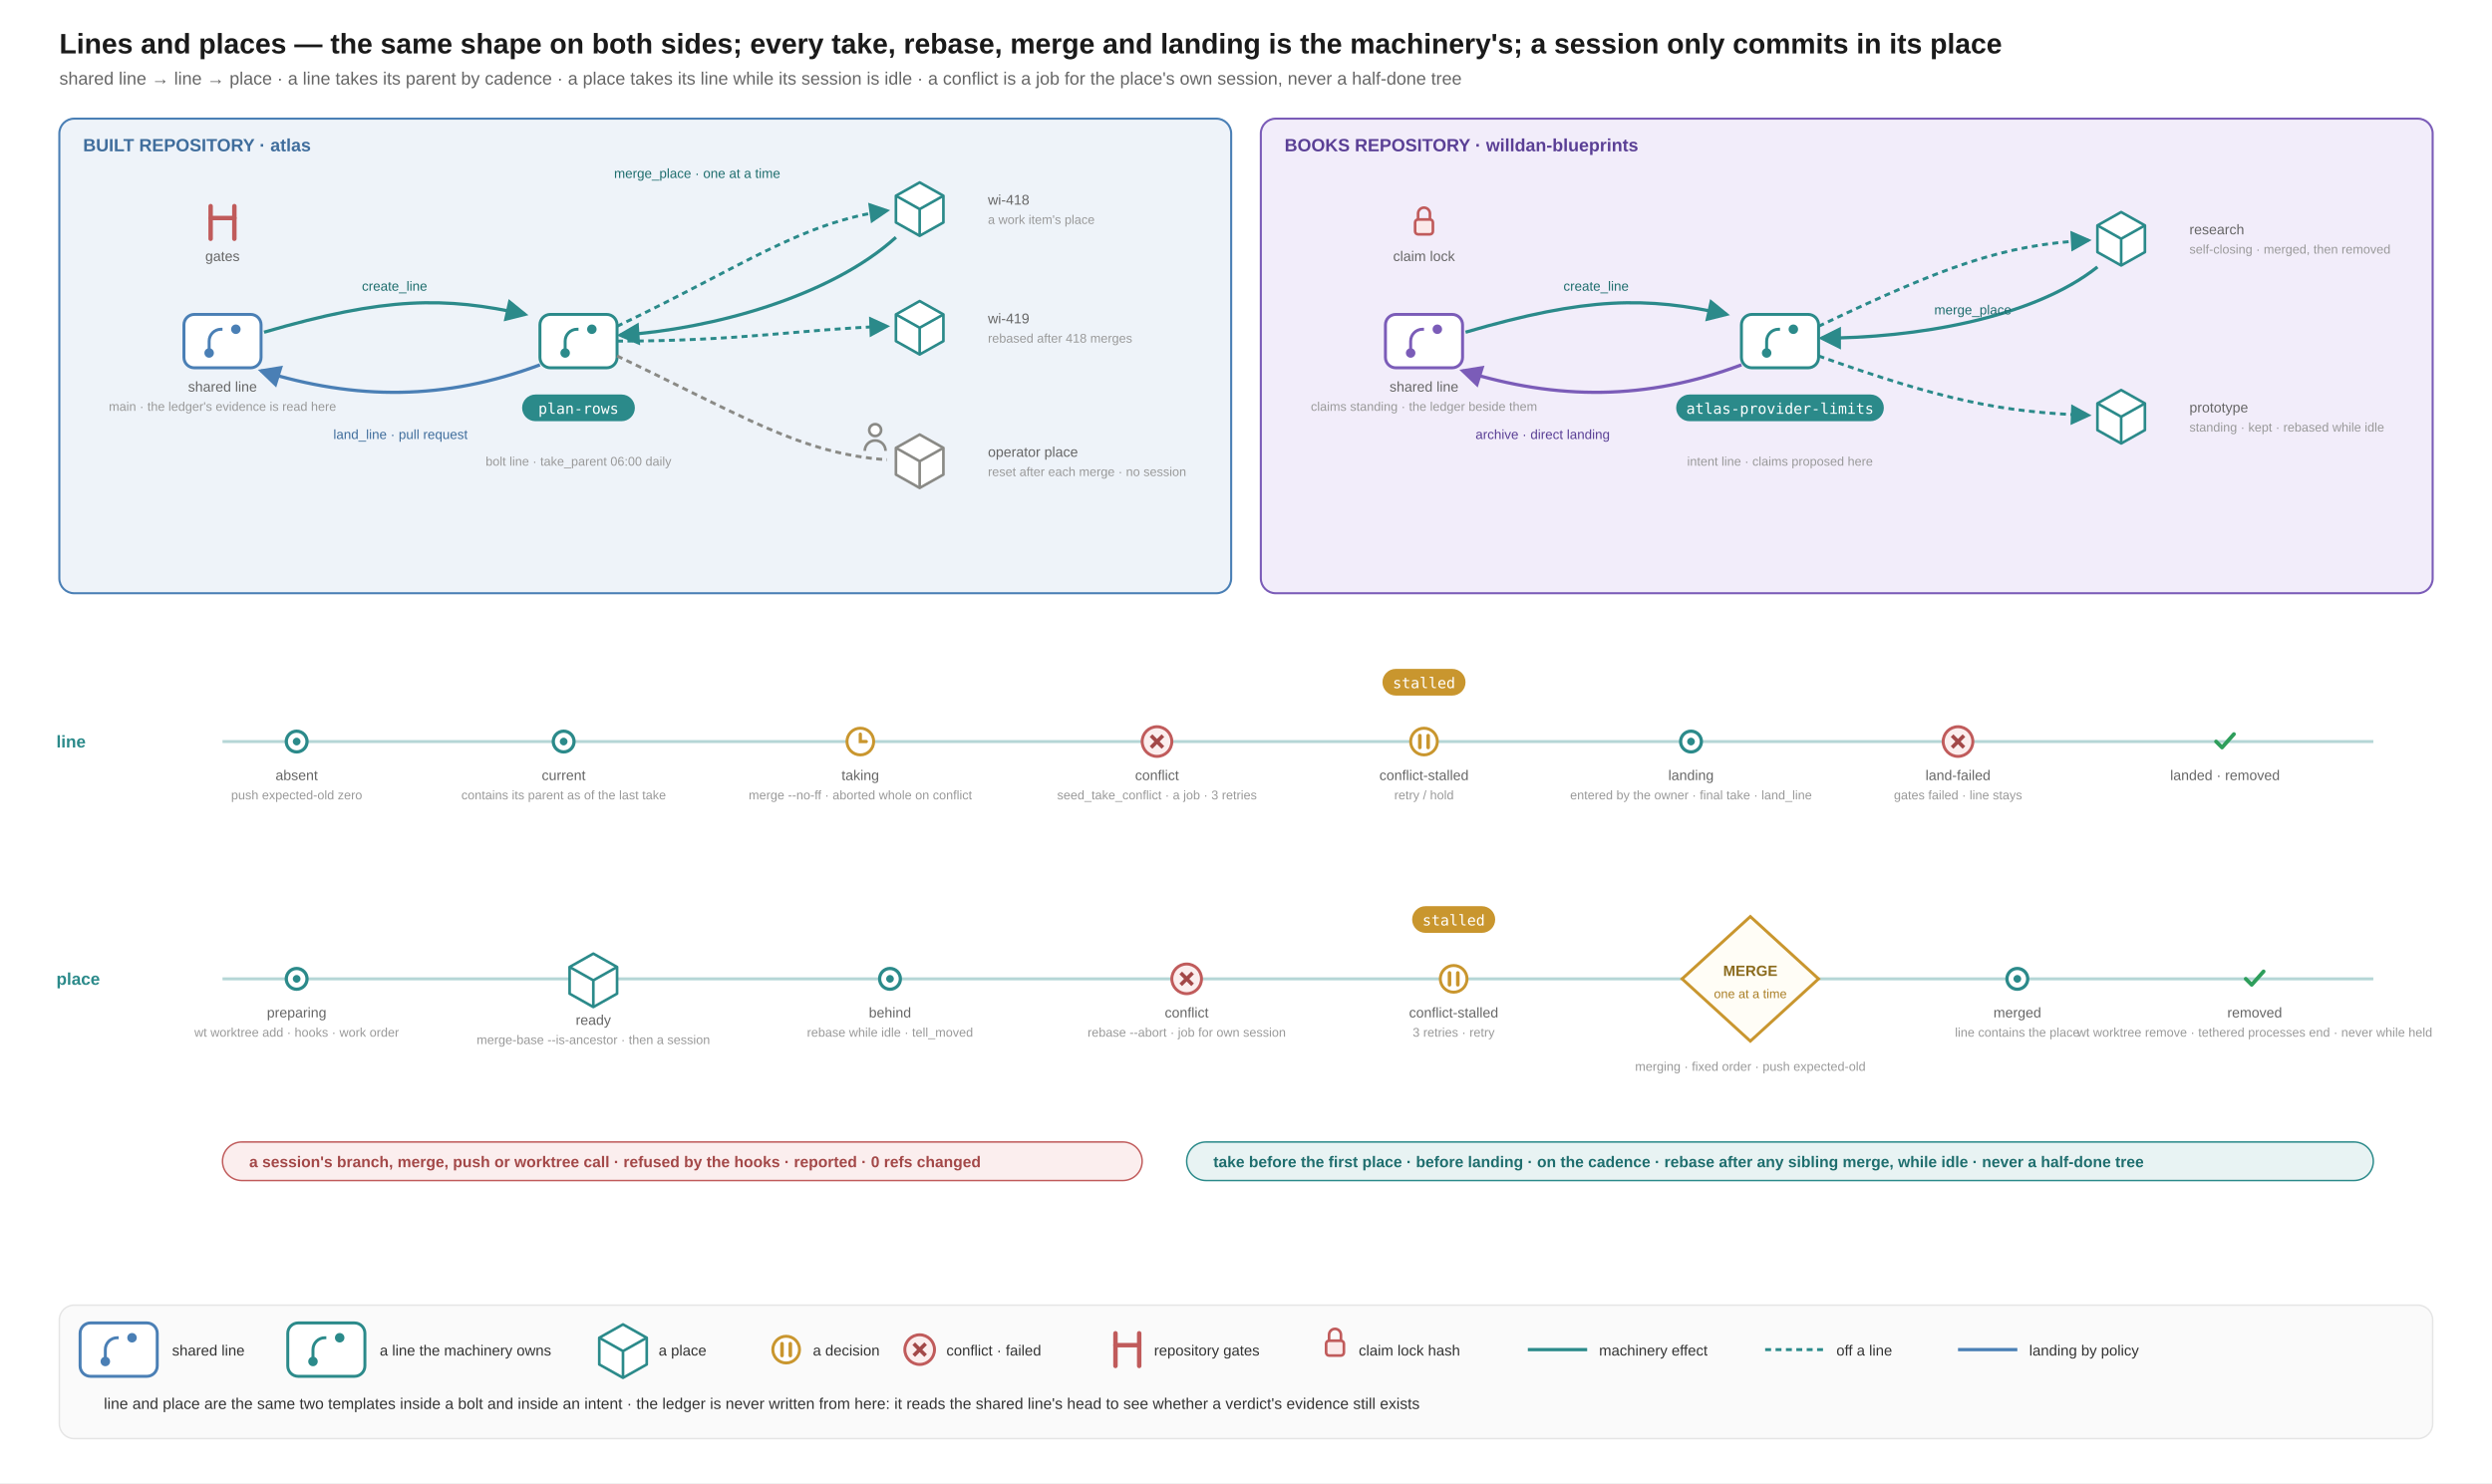
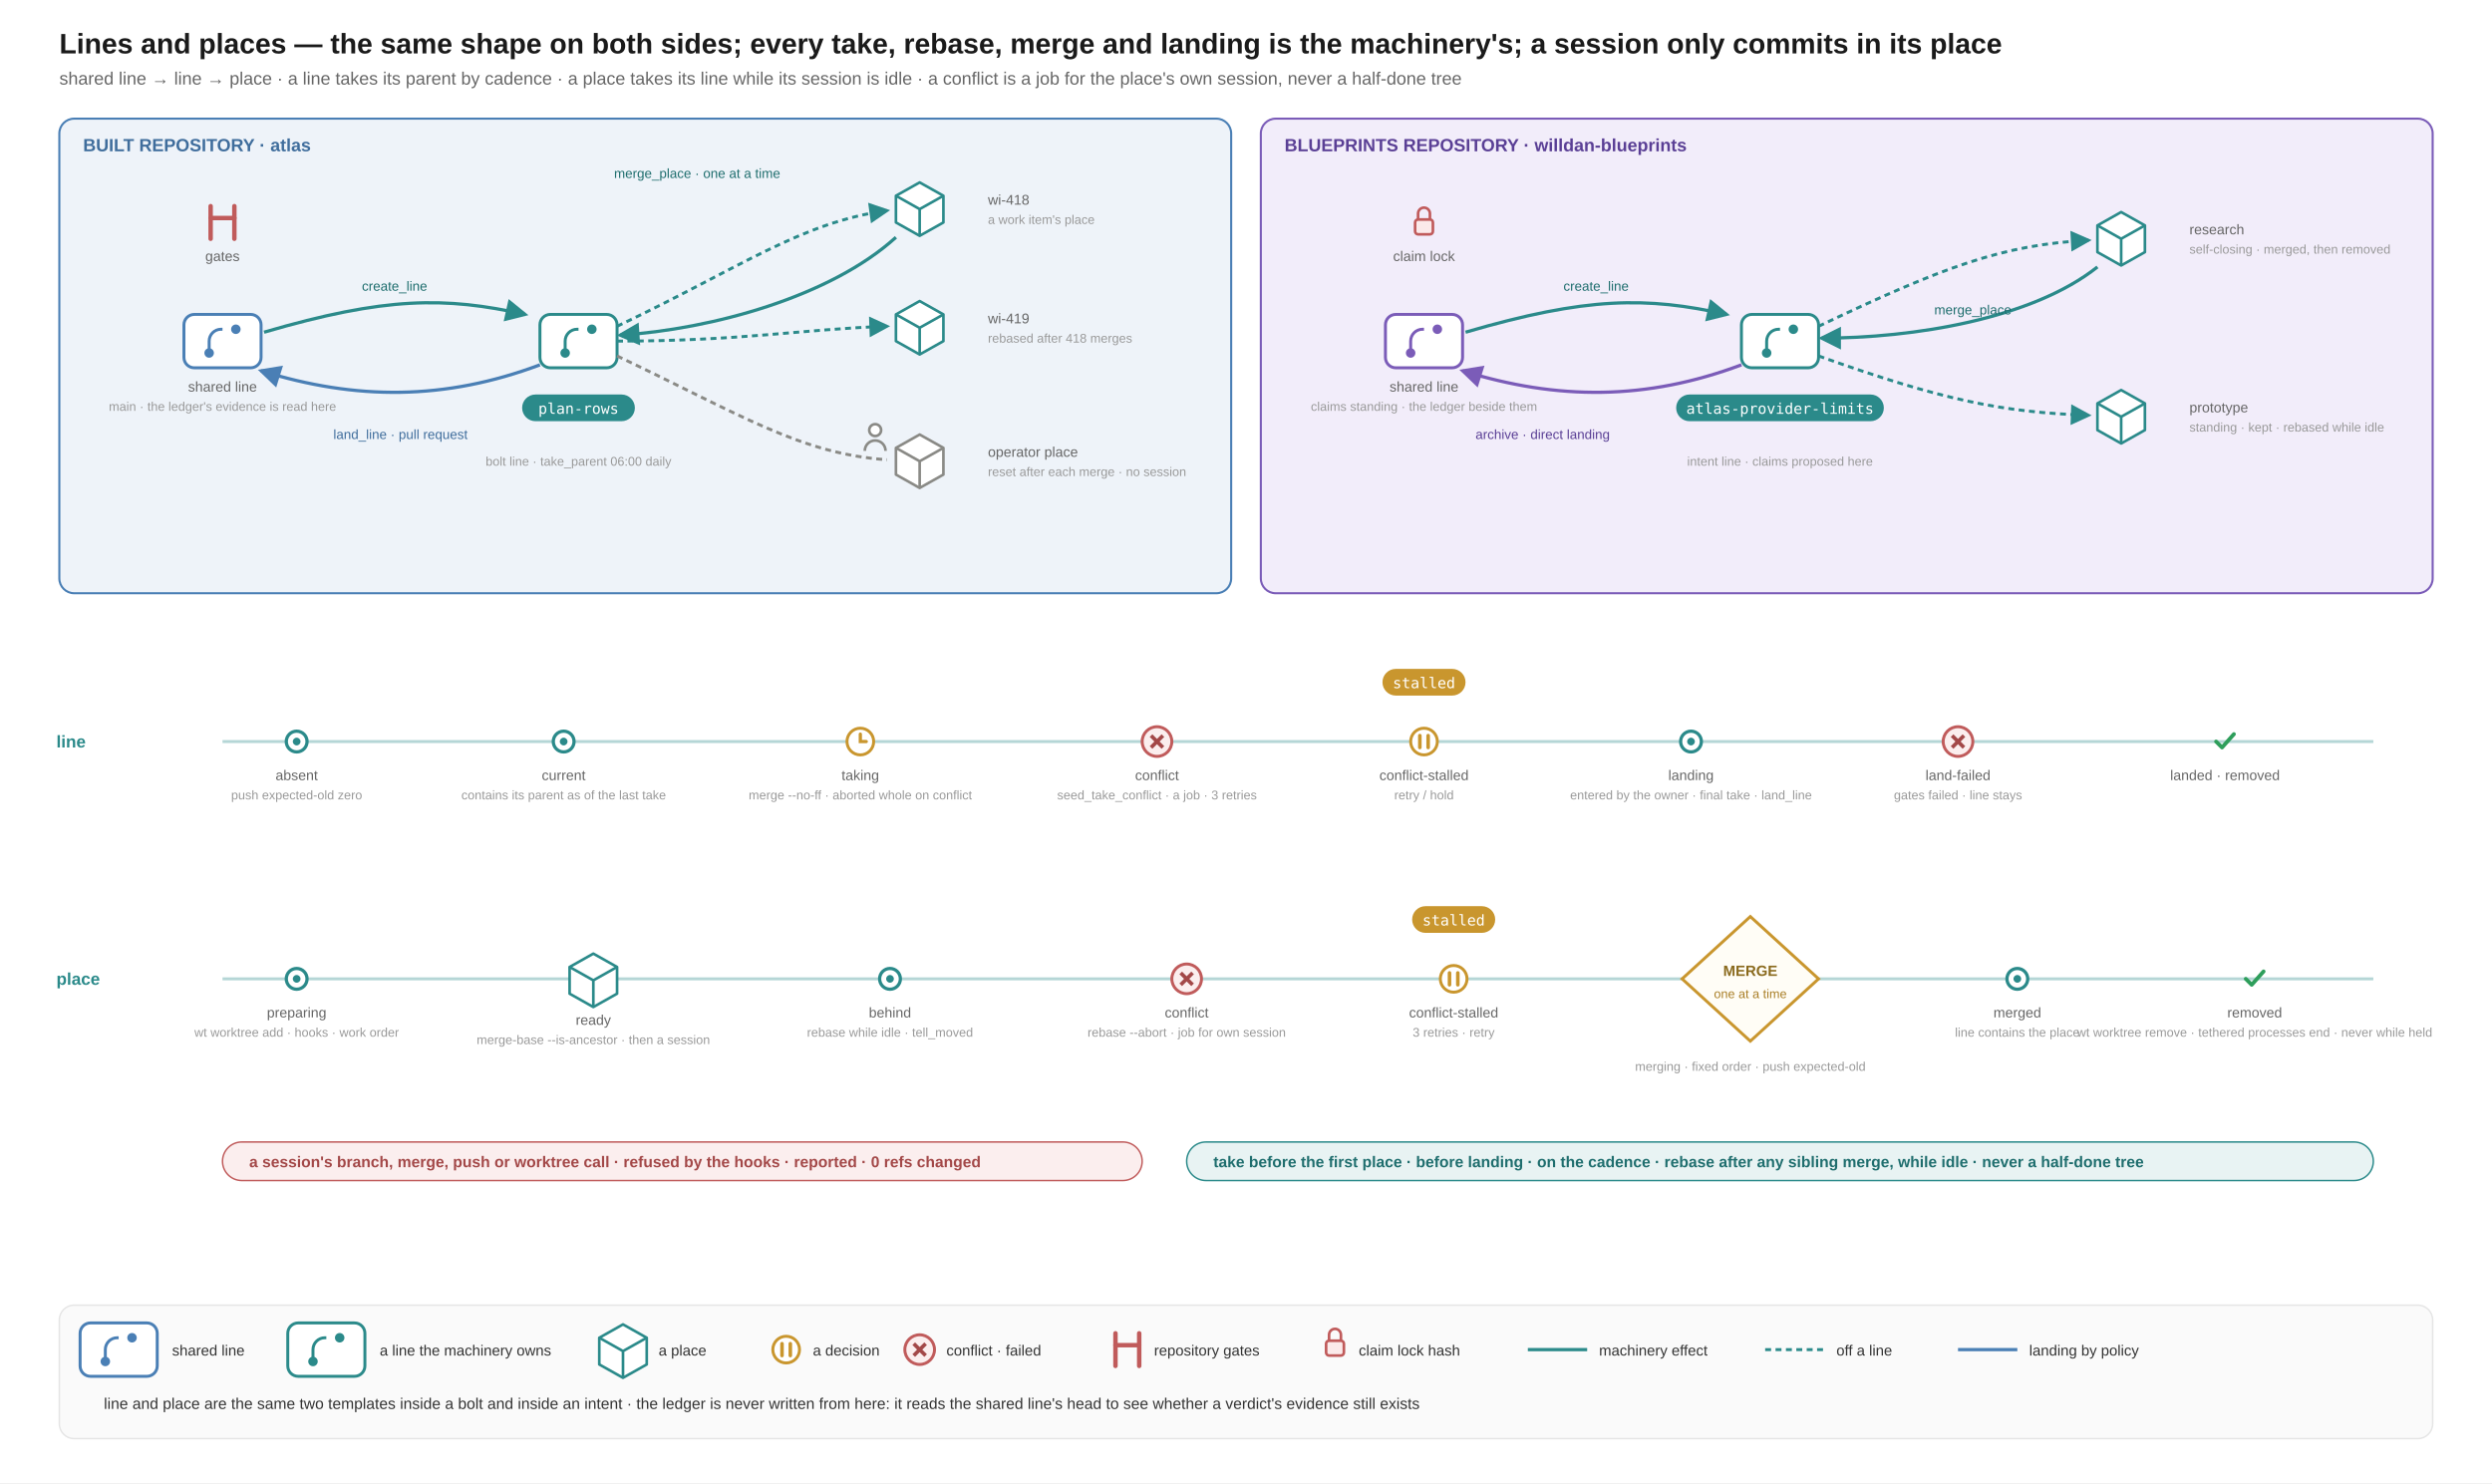
<svg xmlns="http://www.w3.org/2000/svg" viewBox="0 0 1680 1000" font-family="-apple-system, 'Helvetica Neue', Arial, sans-serif">
  <defs>
    <marker id="mB" viewBox="0 0 10 10" refX="8.5" refY="5" markerWidth="7" markerHeight="7" orient="auto-start-reverse">
      <path d="M0 0L10 5L0 10z" fill="#4a7fb5" />
    </marker>
    <marker id="mP" viewBox="0 0 10 10" refX="8.5" refY="5" markerWidth="7" markerHeight="7" orient="auto-start-reverse">
      <path d="M0 0L10 5L0 10z" fill="#7b5cb8" />
    </marker>
    <marker id="mT" viewBox="0 0 10 10" refX="8.5" refY="5" markerWidth="7" markerHeight="7" orient="auto-start-reverse">
      <path d="M0 0L10 5L0 10z" fill="#2b8a8a" />
    </marker>
    <marker id="mR" viewBox="0 0 10 10" refX="8.5" refY="5" markerWidth="7" markerHeight="7" orient="auto-start-reverse">
      <path d="M0 0L10 5L0 10z" fill="#c05b5b" />
    </marker>
    <g id="repo">
      <rect x="-26" y="-18" width="52" height="36" rx="7" fill="#fff" stroke="currentColor" stroke-width="2" />
      <circle cx="-9" cy="8" r="3.2" fill="currentColor" />
      <circle cx="9" cy="-8" r="3.2" fill="currentColor" />
      <path d="M -9 8 v-8 a 8 8 0 0 1 8 -8 h 1" fill="none" stroke="currentColor" stroke-width="2" />
    </g>
    <g id="cube" stroke="currentColor" stroke-width="1.8" stroke-linejoin="round">
      <path d="M -16 -8 L 0 -17 L 16 -8 L 16 10 L 0 19 L -16 10 Z" fill="#fff" />
      <path d="M -16 -8 L 0 1 L 16 -8 M 0 1 L 0 19" fill="none" />
    </g>
    <g id="pause">
      <circle r="9" fill="#fff" stroke="#c9962e" stroke-width="2" />
      <line x1="-2.8" y1="-4" x2="-2.8" y2="4" stroke="#c9962e" stroke-width="2.4" stroke-linecap="round" />
      <line x1="2.8" y1="-4" x2="2.8" y2="4" stroke="#c9962e" stroke-width="2.4" stroke-linecap="round" />
    </g>
    <g id="gate" stroke="#c05b5b" stroke-width="3" stroke-linecap="round">
      <line x1="-8" y1="-11" x2="-8" y2="11" />
      <line x1="8" y1="-11" x2="8" y2="11" />
      <line x1="-8" y1="-3" x2="8" y2="-3" />
    </g>
    <g id="check" fill="none" stroke="#2e9e5b" stroke-width="2.6" stroke-linecap="round" stroke-linejoin="round">
      <path d="M -6 0 L -2 4 L 6 -5" />
    </g>
    <g id="marker">
      <circle r="7" fill="#fff" stroke="currentColor" stroke-width="2.2" />
      <circle r="2.6" fill="currentColor" />
    </g>
    <g id="cross">
      <circle r="10" fill="#fbeeee" stroke="#c05b5b" stroke-width="2" />
      <path d="M -4 -4 l 8 8 M 4 -4 l -8 8" fill="none" stroke="#a34848" stroke-width="2.5" />
    </g>
    <g id="clock">
      <circle r="9" fill="#fff" stroke="#c9962e" stroke-width="2" />
      <path d="M 0 -5 V 0 H 4" fill="none" stroke="#c9962e" stroke-width="2.2" stroke-linecap="round" />
    </g>
    <g id="person">
      <circle cy="-6" r="4" fill="#fff" stroke="currentColor" stroke-width="1.8" />
      <path d="M -7 8 a 7 7 0 0 1 14 0" fill="none" stroke="currentColor" stroke-width="1.8" />
    </g>
    <g id="lock" stroke="#c05b5b" stroke-width="1.8" fill="none">
      <rect x="-6" y="-2" width="12" height="10" rx="2" fill="#fbeaea" />
      <path d="M -4 -2 v-4 a 4 4 0 0 1 8 0 v4" />
    </g>
  </defs>
  <rect width="1680" height="1000" fill="#fff" />
  <text x="40" y="36" font-size="19" font-weight="700" fill="#1a1a1a">Lines and places — the same shape on both sides; every take, rebase, merge and landing is the machinery's; a session only commits in its place</text>
  <text x="40" y="57" font-size="12" fill="#666">shared line → line → place · a line takes its parent by cadence · a place takes its line while its session is idle · a conflict is a job for the place's own session, never a half-done tree</text>
  <rect x="40" y="80" width="790" height="320" rx="10" fill="#eef3f9" stroke="#4a7fb5" stroke-width="1.4" />
  <text x="56" y="102" font-size="12" font-weight="700" fill="#3f6d9c">BUILT REPOSITORY · atlas</text>
  <use href="#repo" x="150" y="230" color="#4a7fb5" />
  <text x="150" y="264" font-size="9.5" fill="#666" text-anchor="middle">shared line</text>
  <text x="150" y="277" font-size="8.5" fill="#999" text-anchor="middle">main · the ledger's evidence is read here</text>
  <use href="#gate" x="150" y="150" />
  <text x="150" y="176" font-size="9.5" fill="#666" text-anchor="middle">gates</text>
  <path d="M 178 224 C 260 200, 300 200, 354 212" fill="none" stroke="#2b8a8a" stroke-width="2.2" marker-end="url(#mT)" />
  <text x="266" y="196" font-size="9" fill="#1f6e6e" text-anchor="middle">create_line</text>
  <use href="#repo" x="390" y="230" color="#2b8a8a" />
  <rect x="352" y="266" width="76" height="18" rx="9" fill="#2b8a8a" />
  <text x="390" y="279" font-size="10" font-family="monospace" fill="#fff" text-anchor="middle">plan-rows</text>
  <text x="390" y="314" font-size="8.5" fill="#999" text-anchor="middle">bolt line · take_parent 06:00 daily</text>
  <path d="M 364 246 C 300 270, 240 270, 176 250" fill="none" stroke="#4a7fb5" stroke-width="2.2" marker-end="url(#mB)" />
  <text x="270" y="296" font-size="9" fill="#3f6d9c" text-anchor="middle">land_line · pull request</text>
  <use href="#cube" x="620" y="140" color="#2b8a8a" />
  <text x="666" y="138" font-size="9.5" fill="#666">wi-418</text>
  <text x="666" y="151" font-size="8.5" fill="#999">a work item's place</text>
  <use href="#cube" x="620" y="220" color="#2b8a8a" />
  <text x="666" y="218" font-size="9.5" fill="#666">wi-419</text>
  <text x="666" y="231" font-size="8.5" fill="#999">rebased after 418 merges</text>
  <use href="#cube" x="620" y="310" color="#8a8a86" />
  <use href="#person" x="590" y="296" color="#8a8a86" />
  <text x="666" y="308" font-size="9.5" fill="#666">operator place</text>
  <text x="666" y="321" font-size="8.5" fill="#999">reset after each merge · no session</text>
  <path d="M 416 220 C 500 180, 540 150, 598 142" fill="none" stroke="#2b8a8a" stroke-width="2" stroke-dasharray="4 3" marker-end="url(#mT)" />
  <path d="M 416 230 C 500 230, 540 222, 598 220" fill="none" stroke="#2b8a8a" stroke-width="2" stroke-dasharray="4 3" marker-end="url(#mT)" />
  <path d="M 416 240 C 500 280, 540 306, 598 310" fill="none" stroke="#8a8a86" stroke-width="2" stroke-dasharray="4 3" />
  <path d="M 604 160 C 560 200, 480 222, 418 226" fill="none" stroke="#2b8a8a" stroke-width="2.2" marker-end="url(#mT)" />
  <text x="470" y="120" font-size="9" fill="#1f6e6e" text-anchor="middle">merge_place · one at a time</text>
  <rect x="850" y="80" width="790" height="320" rx="10" fill="#f2edfa" stroke="#7b5cb8" stroke-width="1.4" />
-   <text x="866" y="102" font-size="12" font-weight="700" fill="#5a3f95">BOOKS REPOSITORY · willdan-blueprints</text>
+   <text x="866" y="102" font-size="12" font-weight="700" fill="#5a3f95">BLUEPRINTS REPOSITORY · willdan-blueprints</text>
  <use href="#repo" x="960" y="230" color="#7b5cb8" />
  <text x="960" y="264" font-size="9.5" fill="#666" text-anchor="middle">shared line</text>
  <text x="960" y="277" font-size="8.5" fill="#999" text-anchor="middle">claims standing · the ledger beside them</text>
  <use href="#lock" x="960" y="150" />
  <text x="960" y="176" font-size="9.5" fill="#666" text-anchor="middle">claim lock</text>
  <path d="M 988 224 C 1070 200, 1110 200, 1164 212" fill="none" stroke="#2b8a8a" stroke-width="2.2" marker-end="url(#mT)" />
  <text x="1076" y="196" font-size="9" fill="#1f6e6e" text-anchor="middle">create_line</text>
  <use href="#repo" x="1200" y="230" color="#2b8a8a" />
  <rect x="1130" y="266" width="140" height="18" rx="9" fill="#2b8a8a" />
  <text x="1200" y="279" font-size="10" font-family="monospace" fill="#fff" text-anchor="middle">atlas-provider-limits</text>
  <text x="1200" y="314" font-size="8.5" fill="#999" text-anchor="middle">intent line · claims proposed here</text>
  <path d="M 1174 246 C 1110 270, 1050 270, 986 250" fill="none" stroke="#7b5cb8" stroke-width="2.2" marker-end="url(#mP)" />
  <text x="1040" y="296" font-size="9" fill="#5a3f95" text-anchor="middle">archive · direct landing</text>
  <use href="#cube" x="1430" y="160" color="#2b8a8a" />
  <text x="1476" y="158" font-size="9.5" fill="#666">research</text>
  <text x="1476" y="171" font-size="8.5" fill="#999">self-closing · merged, then removed</text>
  <use href="#cube" x="1430" y="280" color="#2b8a8a" />
  <text x="1476" y="278" font-size="9.5" fill="#666">prototype</text>
  <text x="1476" y="291" font-size="8.5" fill="#999">standing · kept · rebased while idle</text>
  <path d="M 1226 220 C 1310 180, 1350 165, 1408 162" fill="none" stroke="#2b8a8a" stroke-width="2" stroke-dasharray="4 3" marker-end="url(#mT)" />
  <path d="M 1226 240 C 1310 270, 1350 278, 1408 280" fill="none" stroke="#2b8a8a" stroke-width="2" stroke-dasharray="4 3" marker-end="url(#mT)" />
  <path d="M 1414 180 C 1370 215, 1290 228, 1228 228" fill="none" stroke="#2b8a8a" stroke-width="2.2" marker-end="url(#mT)" />
  <text x="1330" y="212" font-size="9" fill="#1f6e6e" text-anchor="middle">merge_place</text>
  <text x="38" y="504" font-size="11.5" font-weight="700" fill="#2b8a8a">line</text>
  <line x1="150" y1="500" x2="1600" y2="500" stroke="#2b8a8a" stroke-width="2" opacity="0.35" />
  <use href="#marker" x="200" y="500" color="#2b8a8a" data-state="line.absent" />
  <text x="200" y="526" font-size="9.5" fill="#666" text-anchor="middle">absent</text>
  <text x="200" y="539" font-size="8.5" fill="#999" text-anchor="middle">push expected-old zero</text>
  <use href="#marker" x="380" y="500" color="#2b8a8a" data-state="line.current" />
  <text x="380" y="526" font-size="9.5" fill="#666" text-anchor="middle">current</text>
  <text x="380" y="539" font-size="8.5" fill="#999" text-anchor="middle">contains its parent as of the last take</text>
  <use href="#clock" x="580" y="500" data-state="line.taking" />
  <text x="580" y="526" font-size="9.5" fill="#666" text-anchor="middle">taking</text>
  <text x="580" y="539" font-size="8.5" fill="#999" text-anchor="middle">merge --no-ff · aborted whole on conflict</text>
  <use href="#cross" x="780" y="500" data-state="line.conflict" />
  <text x="780" y="526" font-size="9.5" fill="#666" text-anchor="middle">conflict</text>
  <text x="780" y="539" font-size="8.5" fill="#999" text-anchor="middle">seed_take_conflict · a job · 3 retries</text>
  <use href="#pause" x="960" y="500" data-state="line.conflict-stalled" />
  <rect x="932" y="451" width="56" height="18" rx="9" fill="#c9962e" />
  <text x="960" y="464" font-size="10" font-family="monospace" fill="#fff" text-anchor="middle" data-decision="stalled">stalled</text>
  <text x="960" y="526" font-size="9.5" fill="#666" text-anchor="middle">conflict-stalled</text>
  <text x="960" y="539" font-size="8.5" fill="#999" text-anchor="middle">retry / hold</text>
  <use href="#marker" x="1140" y="500" color="#2b8a8a" data-state="line.landing" />
  <text x="1140" y="526" font-size="9.5" fill="#666" text-anchor="middle">landing</text>
  <text x="1140" y="539" font-size="8.5" fill="#999" text-anchor="middle">entered by the owner · final take · land_line</text>
  <use href="#cross" x="1320" y="500" data-state="line.land-failed" />
  <text x="1320" y="526" font-size="9.5" fill="#666" text-anchor="middle">land-failed</text>
  <text x="1320" y="539" font-size="8.5" fill="#999" text-anchor="middle">gates failed · line stays</text>
  <use href="#check" x="1500" y="500" data-state="line.removed" />
  <text x="1500" y="526" font-size="9.5" fill="#666" text-anchor="middle">landed · removed</text>
  <text x="38" y="664" font-size="11.5" font-weight="700" fill="#2b8a8a">place</text>
  <line x1="150" y1="660" x2="1600" y2="660" stroke="#2b8a8a" stroke-width="2" opacity="0.35" />
  <use href="#marker" x="200" y="660" color="#2b8a8a" data-state="place.preparing" />
  <text x="200" y="686" font-size="9.5" fill="#666" text-anchor="middle">preparing</text>
  <text x="200" y="699" font-size="8.5" fill="#999" text-anchor="middle">wt worktree add · hooks · work order</text>
  <use href="#cube" x="400" y="660" color="#2b8a8a" data-state="place.ready" />
  <text x="400" y="691" font-size="9.5" fill="#666" text-anchor="middle">ready</text>
  <text x="400" y="704" font-size="8.5" fill="#999" text-anchor="middle">merge-base --is-ancestor · then a session</text>
  <use href="#marker" x="600" y="660" color="#2b8a8a" data-state="place.behind" />
  <text x="600" y="686" font-size="9.5" fill="#666" text-anchor="middle">behind</text>
  <text x="600" y="699" font-size="8.5" fill="#999" text-anchor="middle">rebase while idle · tell_moved</text>
  <use href="#cross" x="800" y="660" data-state="place.conflict" />
  <text x="800" y="686" font-size="9.5" fill="#666" text-anchor="middle">conflict</text>
  <text x="800" y="699" font-size="8.5" fill="#999" text-anchor="middle">rebase --abort · job for own session</text>
  <use href="#pause" x="980" y="660" data-state="place.conflict-stalled" />
  <rect x="952" y="611" width="56" height="18" rx="9" fill="#c9962e" />
  <text x="980" y="624" font-size="10" font-family="monospace" fill="#fff" text-anchor="middle" data-decision="stalled">stalled</text>
  <text x="980" y="686" font-size="9.5" fill="#666" text-anchor="middle">conflict-stalled</text>
  <text x="980" y="699" font-size="8.5" fill="#999" text-anchor="middle">3 retries · retry</text>
  <polygon points="1180,618 1226,660 1180,702 1134,660" fill="#fffdf6" stroke="#c9962e" stroke-width="2" />
  <text x="1180" y="658" font-size="10" font-weight="700" fill="#8a6a1d" text-anchor="middle">MERGE</text>
  <text x="1180" y="673" font-size="8.5" fill="#a97e26" text-anchor="middle">one at a time</text>
  <text x="1180" y="722" font-size="8.5" fill="#999" text-anchor="middle">merging · fixed order · push expected-old</text>
  <use href="#marker" x="1360" y="660" color="#2b8a8a" data-state="place.merged" />
  <text x="1360" y="686" font-size="9.5" fill="#666" text-anchor="middle">merged</text>
  <text x="1360" y="699" font-size="8.5" fill="#999" text-anchor="middle">line contains the place</text>
  <use href="#check" x="1520" y="660" data-state="place.removed" />
  <text x="1520" y="686" font-size="9.5" fill="#666" text-anchor="middle">removed</text>
  <text x="1520" y="699" font-size="8.5" fill="#999" text-anchor="middle">wt worktree remove · tethered processes end · never while held</text>
  <rect x="150" y="770" width="620" height="26" rx="13" fill="#fbeeee" stroke="#c05b5b" />
  <text x="168" y="787" font-size="10.5" font-weight="700" fill="#a34848">a session's branch, merge, push or worktree call · refused by the hooks · reported · 0 refs changed</text>
  <rect x="800" y="770" width="800" height="26" rx="13" fill="#e8f3f3" stroke="#2b8a8a" />
  <text x="818" y="787" font-size="10.5" font-weight="700" fill="#1f6e6e">take before the first place · before landing · on the cadence   ·   rebase after any sibling merge, while idle   ·   never a half-done tree</text>
  <rect x="40" y="880" width="1600" height="90" rx="10" fill="#fafafa" stroke="#e5e5e5" />
  <use href="#repo" x="80" y="910" color="#4a7fb5" />
  <text x="116" y="914" font-size="10" fill="#333">shared line</text>
  <use href="#repo" x="220" y="910" color="#2b8a8a" />
  <text x="256" y="914" font-size="10" fill="#333">a line the machinery owns</text>
  <use href="#cube" x="420" y="910" color="#2b8a8a" />
  <text x="444" y="914" font-size="10" fill="#333">a place</text>
  <use href="#pause" x="530" y="910" />
  <text x="548" y="914" font-size="10" fill="#333">a decision</text>
  <use href="#cross" x="620" y="910" />
  <text x="638" y="914" font-size="10" fill="#333">conflict · failed</text>
  <use href="#gate" x="760" y="910" />
  <text x="778" y="914" font-size="10" fill="#333">repository gates</text>
  <use href="#lock" x="900" y="906" />
  <text x="916" y="914" font-size="10" fill="#333">claim lock hash</text>
  <line x1="1030" y1="910" x2="1070" y2="910" stroke="#2b8a8a" stroke-width="2.2" />
  <text x="1078" y="914" font-size="10" fill="#333">machinery effect</text>
  <line x1="1190" y1="910" x2="1230" y2="910" stroke="#2b8a8a" stroke-width="2" stroke-dasharray="4 3" />
  <text x="1238" y="914" font-size="10" fill="#333">off a line</text>
  <line x1="1320" y1="910" x2="1360" y2="910" stroke="#4a7fb5" stroke-width="2.2" />
  <text x="1368" y="914" font-size="10" fill="#333">landing by policy</text>
  <text x="70" y="950" font-size="10.5" fill="#333">line and place are the same two templates inside a bolt and inside an intent · the ledger is never written from here: it reads the shared line's head to see whether a verdict's evidence still exists</text>
</svg>
